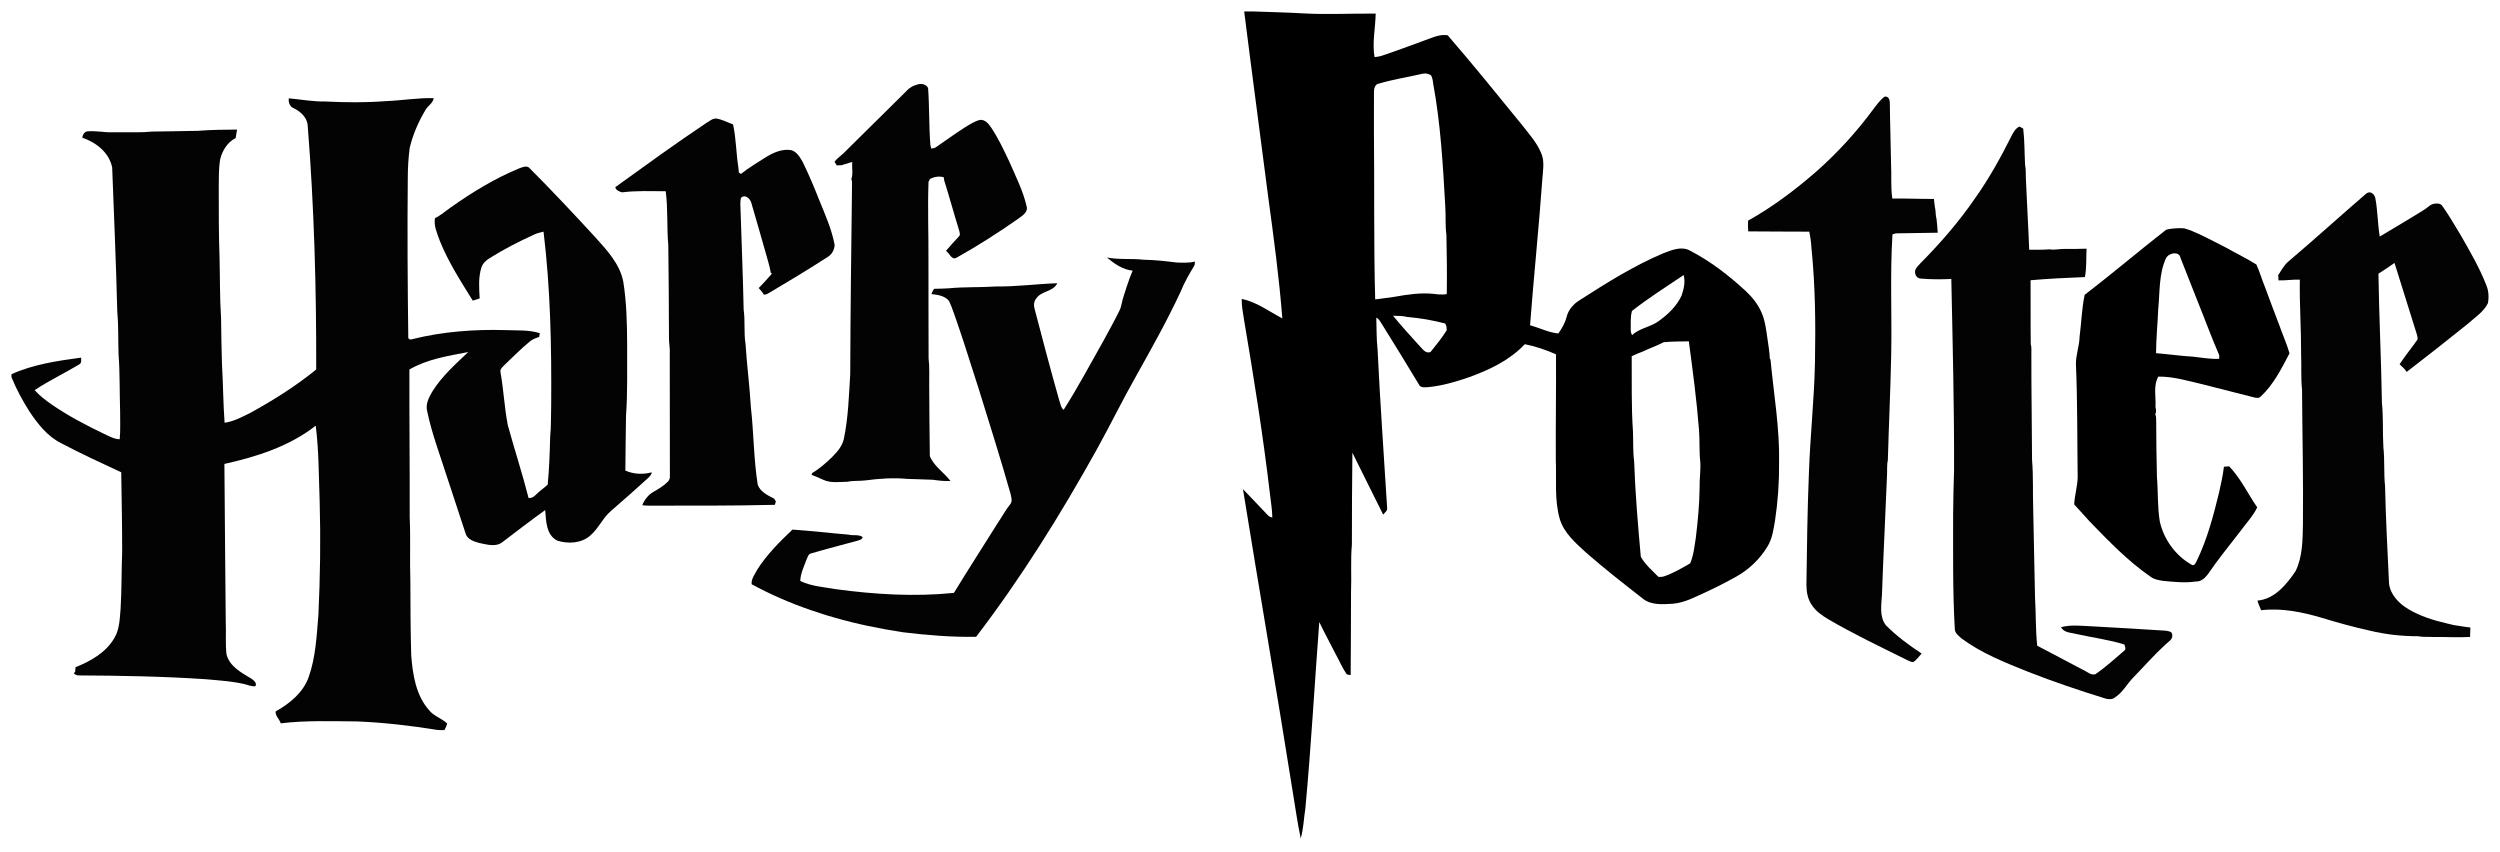
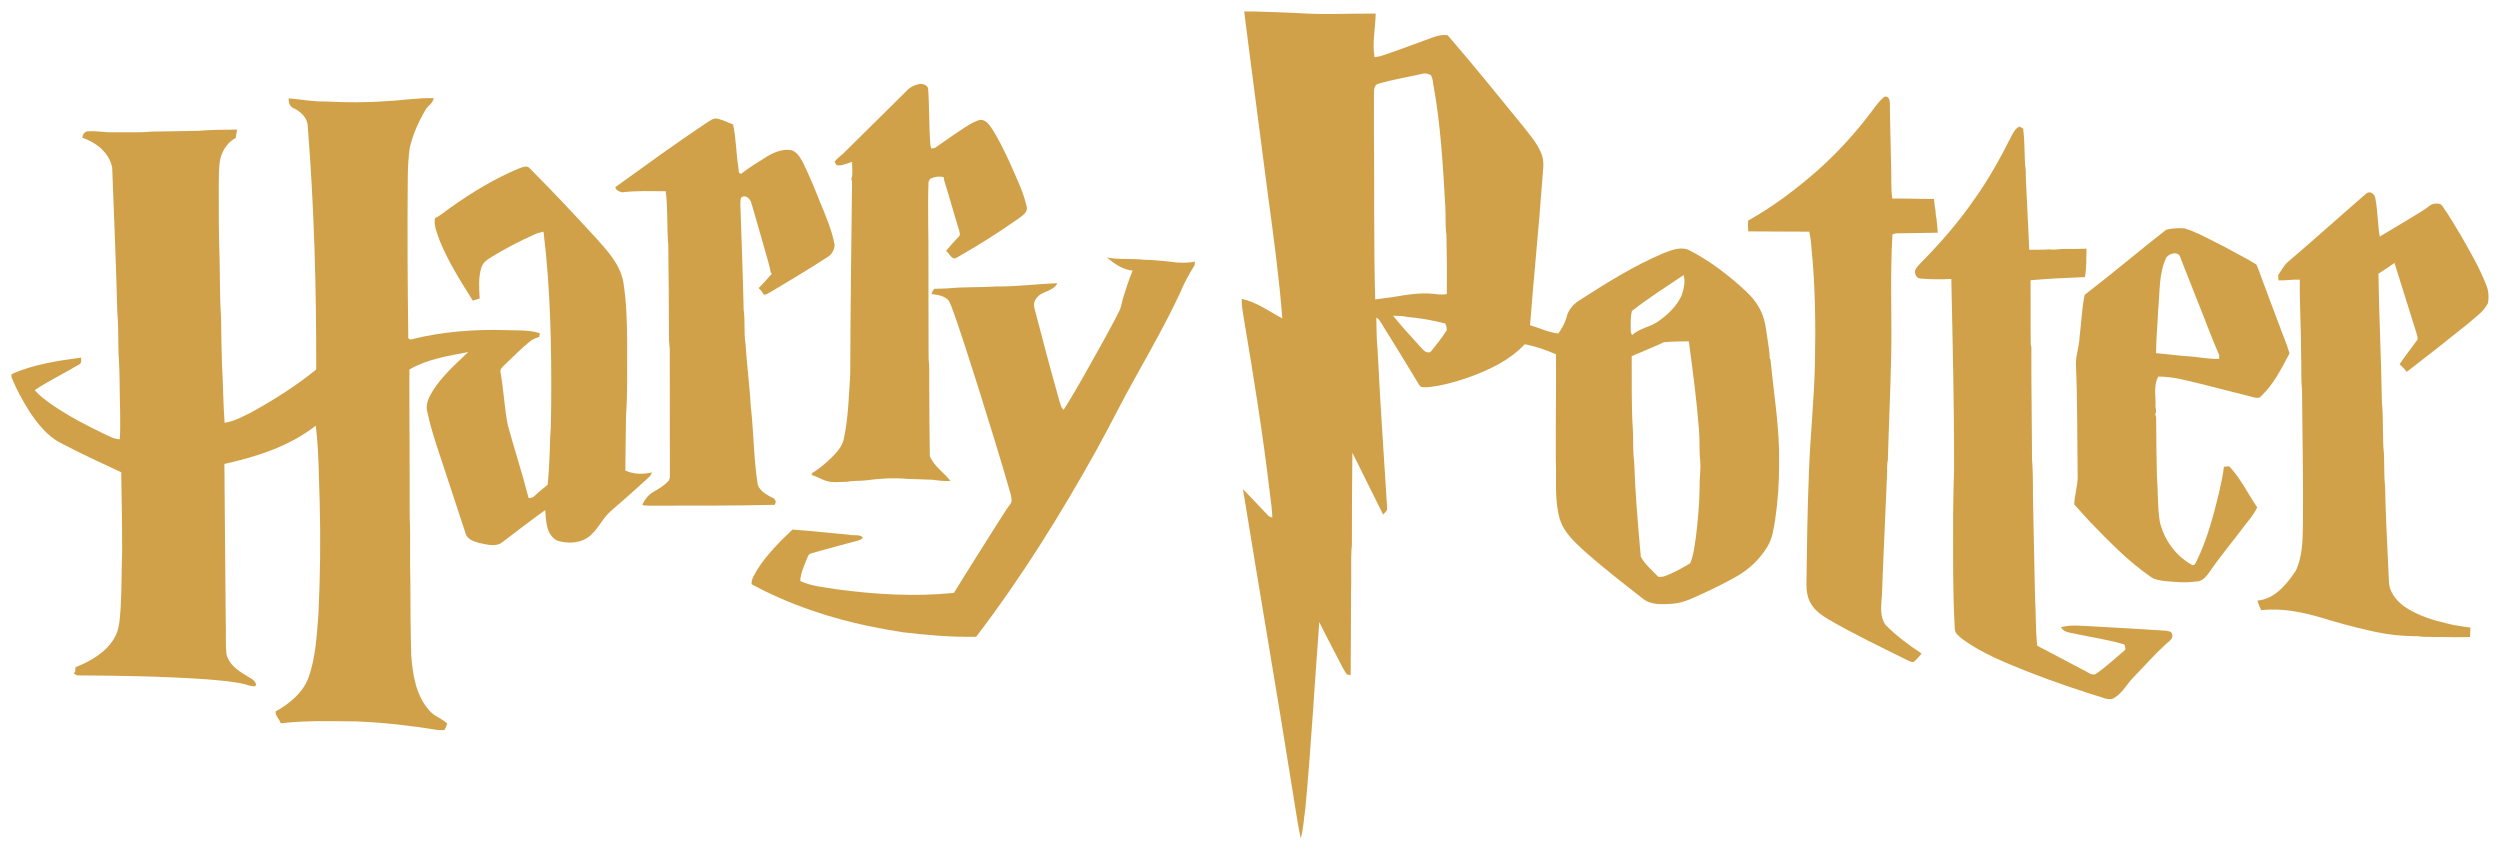
<svg xmlns="http://www.w3.org/2000/svg" width="2180.278" height="742.5" viewBox="0 0 1744.222 594" version="1.1" id="svg2">
  <defs id="defs40" />
-   <path d="m 868.05,8 c 5.4,43.06 11.205,86.06 16.725,129.1 3.85,28.28 7.67,56.6 9.9,85.05 -9.25,-4.87 -17.94,-11.465 -28.35,-13.625 -0.1,4.91 0.855,9.745 1.625,14.575 6.8,40.15 13.24,80.39 18,120.85 0.63,5.72 1.64,11.42 1.75,17.2 -1.12,-0.42 -2.32,-0.7 -3.1,-1.65 -5.86,-6.03 -11.51,-12.26 -17.4,-18.25 11.37,70.47 23.59,140.84 34.75,211.35 1.904,11.221 3.25,21.64 5.55,32.35 1.97,-6.84 2.14,-14.04 3.25,-21.05 4.03,-43.24 6.4,-86.625 9.7,-129.925 3.69,7.7 7.76,15.2 11.65,22.8 2.52,4.58 4.55,9.44 7.55,13.75 0.89,0.16 1.79,0.32 2.7,0.5 0.07,-19.34 0.26,-38.67 0.25,-58 0.46,-11.02 -0.41,-22.06 0.6,-33.05 0.04,-21.38 0.06,-42.745 0.35,-64.125 7.19,14.39 14.235,28.83 21.475,43.2 1.1,-1.46 3.2,-2.69 2.75,-4.8 -2.24,-36.76 -4.91,-73.51 -6.65,-110.3 -0.82,-7.39 -0.65,-14.855 -0.9,-22.275 1.72,0.63 2.55,2.335 3.5,3.775 8.91,14.42 17.885,28.8 26.575,43.35 1.24,1.89 3.87,1.34 5.8,1.35 9.98,-0.95 19.685,-3.785 29.125,-7.075 14.13,-5.12 28.175,-11.835 38.625,-22.925 7.46,1.45 14.78,3.97 21.75,7.05 0.16,24.58 -0.275,49.17 -0.125,73.75 0.57,13.82 -1.11,27.99 2.85,41.45 3.03,9.64 10.985,16.455 18.175,23.075 12.81,11.22 26.245,21.705 39.675,32.175 5.82,4.71 13.81,3.975 20.8,3.575 8.37,-0.63 15.79,-4.805 23.3,-8.175 7.07,-3.26 14.015,-6.82 20.825,-10.6 9.05,-5 16.8,-12.38 22.1,-21.25 3.36,-5.44 4.155,-11.905 5.225,-18.075 2,-13.26 2.915,-26.665 2.825,-40.075 0.47,-24.2 -3.7,-48.155 -6,-72.175 l -0.475,-0.75 c -0.16,-4.74 -1.045,-9.41 -1.675,-14.1 -0.95,-6.28 -1.62,-12.74 -4.35,-18.55 -2.48,-5.54 -6.39,-10.33 -10.8,-14.45 -11.73,-10.84 -24.515,-20.72 -38.725,-28.1 -6.01,-3.44 -12.965,-0.41 -18.825,1.8 -20.46,8.67 -39.365,20.555 -58.025,32.525 -4.39,2.64 -8.08,6.725 -9.35,11.775 -1.08,4.26 -3.26,8.11 -5.8,11.65 -6.89,-0.69 -13.125,-3.915 -19.725,-5.775 2.56,-33.68 6.09,-67.275 8.5,-100.975 0.35,-6.4 1.965,-13.235 -0.825,-19.325 -2.97,-7.12 -8.215,-12.895 -12.875,-18.925 -17.25,-21.17 -34.395,-42.435 -52.275,-63.075 -3.81,-0.56 -7.555,0.38 -11.075,1.75 -11.6,4.2 -23.14,8.635 -34.85,12.525 -1.65,0.57 -3.4,0.76 -5.1,1 -1.73,-10.09 0.62,-20.255 0.8,-30.375 -16.59,-0.2 -33.225,0.765 -49.825,-0.125 -11.74,-0.73 -23.5,-0.895 -35.25,-1.375 z m 125.9,43.25 c 1.562,-0.039 3.085,0.468 4.45,1.3 0.95,1.7 1.295,3.62 1.475,5.55 5.24,28.35 6.875,57.16 8.475,85.9 0.47,6.61 -0.12,13.325 0.8,19.875 0.32,13.78 0.44,27.555 0.25,41.325 -3.11,0.56 -6.26,0.22 -9.35,-0.2 -9.04,-0.9 -18.105,0.47 -26.975,2.05 -4.56,0.51 -9.065,1.385 -13.625,1.825 -1.07,-39.3 -0.465,-78.625 -0.875,-117.925 0.02,-8.98 -0.035,-17.945 0.025,-26.925 -0.02,-2.25 0.7,-5.26 3.35,-5.65 9.96,-3.01 20.305,-4.53 30.425,-6.9 0.52,-0.142 1.054,-0.212 1.575,-0.225 z m 180.7,140.65 c 1.33,4.75 0.12,9.71 -1.4,14.25 -3.34,7.31 -9.28,13.01 -15.7,17.65 -5.73,4.41 -13.485,4.96 -18.825,10 -0.73,-1.15 -1.045,-2.385 -0.975,-3.725 0.02,-4.39 -0.31,-8.845 0.85,-13.125 11.52,-9.03 23.91,-16.89 36.05,-25.05 z m -202.75,28.4 c 3.33,0.16 6.74,-0.04 10,0.85 8.92,0.72 17.755,2.32 26.425,4.55 l 0.875,2.175 c 0.04,0.83 0.095,1.66 0.175,2.5 -3.33,5.4 -7.365,10.295 -11.325,15.225 -3.78,1.38 -5.715,-2.56 -8.025,-4.65 -6.17,-6.77 -12.305,-13.59 -18.125,-20.65 z m 206.375,17.85 c 2.76,20.56 5.51,41.135 7.1,61.825 0.6,7.33 0.045,14.715 0.875,22.025 0.46,6.03 -0.63,12.02 -0.45,18.05 -0.12,11.71 -1.235,23.38 -2.625,35 -0.97,6.05 -1.515,12.31 -3.975,18 -5.64,3.24 -11.25,6.595 -17.4,8.775 -1.51,0.68 -3.175,0.755 -4.775,0.625 -4.31,-4.43 -9.22,-8.565 -12.25,-14.025 -2.02,-22.11 -3.88,-44.305 -4.65,-66.525 -0.92,-6.92 -0.555,-13.94 -0.825,-20.9 -1.21,-17.46 -0.725,-35 -0.875,-52.5 2.57,-1.15 5.14,-2.305 7.8,-3.275 4.81,-2.26 9.825,-4.045 14.575,-6.475 5.8,-0.52 11.645,-0.53 17.475,-0.6 z" id="path6" />
-   <path d="m 640.57,58.81 c 2.51,-0.65 5.81,0.07 6.95,2.64 0.95,13.1 0.56,26.33 1.57,39.42 0.14,0.68 0.43,2.05 0.57,2.74 1.13,-0.11 2.35,-0.1 3.29,-0.88 6.75,-4.63 13.37,-9.45 20.26,-13.87 3.28,-2 6.58,-4.17 10.33,-5.18 3.5,-0.51 6.08,2.48 7.84,5.1 5.1,7.56 8.97,15.87 12.86,24.11 4.38,10.15 9.52,20.14 12,30.98 1.28,4.19 -3.03,6.6 -5.79,8.71 -13.88,9.72 -28.18,18.88 -42.98,27.16 -3.41,2.17 -5.11,-3.11 -7.43,-4.75 2.87,-3.43 5.88,-6.76 8.97,-10.01 1.22,-1.1 0.43,-2.87 0.17,-4.23 -3.63,-11.52 -6.71,-23.21 -10.38,-34.71 -0.1,-0.61 -0.3,-1.82 -0.4,-2.43 -3.23,-0.82 -6.56,-0.3 -9.5,1.2 -0.27,0.51 -0.81,1.53 -1.08,2.04 -0.69,18.37 0.08,36.75 -0.05,55.13 -0.08,22.68 0.13,45.36 0.1,68.04 0.77,6.3 0.32,12.65 0.43,18.98 0.08,16.4 0.19,32.8 0.43,49.2 2.89,7.22 9.93,11.4 14.39,17.37 -4.09,0.21 -8.15,-0.22 -12.17,-0.84 -5.98,-0.1 -12.02,-0.55 -17.94,-0.6 -9.62,-0.92 -19.37,-0.27 -28.91,1.02 -4.3,0.54 -8.7,0.08 -12.95,0.99 -5.56,0.01 -11.48,1.06 -16.7,-1.37 -2.72,-1.24 -5.46,-2.47 -8.27,-3.5 0.14,-0.33 0.41,-0.98 0.55,-1.31 5.03,-2.92 9.39,-6.84 13.58,-10.83 3.69,-3.74 7.46,-7.9 8.49,-13.23 3.08,-14.75 3.44,-29.86 4.4,-44.84 0.13,-43.7 0.72,-87.39 1.23,-131.07 -0.14,-1.65 0.36,-3.5 -0.49,-5 1.42,-3.72 0.3,-8.07 0.65,-12.04 -2.49,0.73 -4.96,1.5 -7.41,2.32 -1.13,0.04 -2.26,0.08 -3.37,0.12 -0.52,-0.85 -1.08,-1.69 -1.58,-2.53 1.69,-2.2 3.94,-3.83 6,-5.66 14.77,-14.53 29.5,-29.11 44.21,-43.7 2.09,-2.46 5.04,-3.94 8.13,-4.69 z" id="path12" style="fill:#030303" />
-   <path d="m 201.49,68.59 c 8.51,0.8 16.99,2.39 25.59,2.22 14,0.71 28.06,0.83 42.05,-0.25 11.17,-0.43 22.28,-2.37 33.46,-2.09 -0.53,3.58 -4.04,5.26 -5.71,8.19 -4.91,8.26 -8.86,17.19 -11.04,26.56 -0.92,6.88 -1.31,13.83 -1.33,20.77 -0.37,36.95 -0.13,73.91 0.34,110.86 -0.39,1.72 1.47,2.41 2.82,1.77 21.31,-5.31 43.37,-6.95 65.28,-6.3 7.88,0.34 16.08,-0.31 23.67,2.14 -0.15,0.86 -0.29,1.72 -0.43,2.58 -2.38,0.87 -4.86,1.68 -6.78,3.4 -6.01,4.97 -11.49,10.55 -17.14,15.92 -1.42,1.55 -3.77,3.09 -3.05,5.54 2.18,12.21 2.7,24.66 5.09,36.83 4.66,16.97 10.16,33.71 14.49,50.79 1.81,0 3.49,-0.66 4.72,-2.02 2.64,-2.71 5.81,-4.83 8.61,-7.36 1.04,-11.01 1.43,-22.1 1.71,-33.16 0.75,-7.63 0.48,-15.29 0.72,-22.94 0.29,-40.19 -0.49,-80.48 -5.34,-120.42 -2.23,0.53 -4.49,1.03 -6.55,2.05 -10.55,4.77 -20.87,10.08 -30.69,16.21 -2.65,1.55 -5.13,3.72 -6.1,6.73 -2.23,6.96 -1.6,14.41 -1.22,21.6 -1.61,0.51 -3.21,1.03 -4.81,1.55 -8.39,-13.51 -17.09,-26.98 -23.03,-41.8 -1.7,-5.08 -4.35,-10.24 -3.34,-15.75 4.09,-1.95 7.42,-5.08 11.15,-7.59 14.91,-10.55 30.63,-20.16 47.55,-27.13 2.3,-0.78 5.53,-2.39 7.43,-0.03 15.67,15.7 30.84,31.9 45.86,48.22 8.09,9.04 16.95,18.46 19.38,30.79 2.3,14.4 2.64,29 2.7,43.55 -0.13,16.65 0.42,33.33 -0.78,49.95 -0.09,12.78 -0.46,25.55 -0.47,38.33 5.74,2.61 12.39,2.85 18.44,1.25 -0.26,1.84 -1.68,3.1 -2.96,4.3 -8.37,7.63 -16.86,15.14 -25.42,22.55 -5.84,4.9 -8.75,12.34 -14.56,17.27 -6.2,5.46 -15.5,5.93 -23.07,3.5 -7.75,-4.02 -7.73,-13.74 -8.36,-21.29 -10.11,7.27 -20.02,14.83 -29.9,22.41 -4.66,3.6 -10.83,1.56 -16.02,0.56 -3.79,-1.05 -8.64,-2.54 -9.68,-6.88 -4.39,-13.28 -8.7,-26.59 -13.11,-39.86 -4.77,-14.92 -10.37,-29.64 -13.58,-45.01 -1.37,-4.93 1.07,-9.76 3.52,-13.89 6.61,-10.65 16.09,-19.03 25.08,-27.59 -13.99,2.67 -28.55,4.9 -41.04,12.17 -0.11,34.4 0.31,68.79 0.2,103.19 0.67,14.68 -0.03,29.38 0.46,44.06 0.03,17.3 0.13,34.6 0.58,51.89 1.03,13.49 3.2,28.18 12.56,38.64 3.37,4.18 8.84,5.58 12.59,9.28 -0.49,1.57 -1.15,3.07 -1.93,4.52 -1.69,0.01 -3.37,0.11 -5.04,-0.11 -18.57,-3.01 -37.3,-5.18 -56.1,-5.93 -17.7,-0.13 -35.48,-0.8 -53.09,1.33 -0.88,-2.89 -3.81,-5.16 -3.6,-8.28 9.81,-5.49 19.26,-13.12 23.12,-24.07 4.9,-13.89 5.54,-28.78 6.75,-43.32 1.25,-26.33 1.64,-52.71 0.89,-79.06 -0.67,-17.65 -0.52,-35.38 -2.74,-52.93 -18.41,14.41 -41.2,21.68 -63.73,26.68 0.19,36.63 0.69,73.26 0.94,109.89 0.37,7.69 -0.36,15.44 0.55,23.1 2.24,8.4 10.5,12.71 17.39,16.85 1.58,1.05 4.13,3.31 2.71,5.23 -2.87,0.36 -5.51,-1.03 -8.24,-1.62 -8.77,-1.89 -17.74,-2.47 -26.65,-3.26 -29.64,-1.99 -59.37,-2.49 -89.07,-2.65 -1.06,-0.32 -3.99,-1.34 -1.8,-2.32 0.08,-0.86 0.24,-2.56 0.32,-3.42 10.59,-4.18 21.24,-10.26 27.12,-20.39 3.59,-6.05 3.68,-13.25 4.29,-20.04 0.83,-13.34 0.59,-26.72 1.11,-40.08 0.02,-18.49 -0.38,-36.98 -0.65,-55.47 -14.05,-6.51 -28.12,-13.01 -41.82,-20.24 -9.55,-4.71 -16.32,-13.37 -22.12,-22.03 -4.87,-7.65 -9.23,-15.67 -12.64,-24.09 l 0,-2.05 C 23.28,254.16 40.11,251.76 56.59,249.5 c 0.01,1.63 0.48,3.78 -1.26,4.72 -10.27,6.15 -21.12,11.34 -31.13,17.95 3.36,3.93 7.55,6.99 11.74,9.96 11.58,8.02 24.12,14.55 36.8,20.64 3.46,1.55 6.87,3.65 10.78,3.69 0.62,-6.47 0.22,-12.99 0.29,-19.48 -0.45,-13.3 -0.1,-26.64 -1.1,-39.92 -0.33,-10.02 0.01,-20.07 -0.9,-30.05 -0.81,-33.38 -2.3,-66.74 -3.54,-100.09 -2.04,-10.46 -11.21,-17.59 -20.85,-20.84 0.17,-1.99 1.36,-3.99 3.42,-4.44 3.38,-0.31 6.79,0.05 10.17,0.27 4.64,0.68 9.33,0.25 14,0.35 6.98,-0.09 13.99,0.32 20.95,-0.46 10.66,-0.21 21.33,-0.26 32,-0.52 9.12,-0.71 18.28,-0.84 27.43,-0.88 -0.32,1.97 -0.65,3.93 -0.97,5.89 -5.67,2.9 -9.26,8.65 -10.77,14.69 -1.1,6.27 -0.95,12.67 -1.03,19.02 0,16.67 -0.04,33.34 0.56,49.99 0.35,14 0.12,28.03 1.06,42.01 0.18,10.68 0.23,21.37 0.63,32.05 0.81,13.61 0.82,27.28 1.83,40.9 6.58,-0.91 12.5,-4.22 18.37,-7.12 15.92,-8.78 31.43,-18.53 45.54,-30.03 0.15,-56.66 -1.42,-113.36 -5.91,-169.83 -0.21,-5.91 -4.93,-10.15 -9.91,-12.53 -2.78,-1.12 -3.63,-4.1 -3.3,-6.85 z" id="path14" style="fill:#030303" />
-   <path d="m 1314.84,67.43 c 3.04,-0.58 3.78,2.7 3.68,5.03 0.11,13.86 0.68,27.71 0.84,41.57 0.46,8.15 -0.31,16.41 0.87,24.48 9.68,-0.11 19.36,0.33 29.05,0.29 0.2,1.76 0.37,3.53 0.6,5.29 0.83,2.89 0.37,5.96 1.24,8.84 0.33,3.13 0.63,6.28 0.81,9.43 -9.31,0.2 -18.62,0.36 -27.93,0.44 -1.29,-0.09 -2.5,0.28 -3.65,0.73 -1.75,28.13 -0.31,56.32 -0.89,84.48 -0.5,24.37 -1.66,48.72 -2.33,73.09 -0.82,3.58 -0.34,7.3 -0.6,10.94 -1.06,27.64 -2.56,55.3 -3.51,82.95 -0.41,7.04 -1.91,15.16 2.7,21.21 7.47,7.56 16.11,13.93 24.98,19.76 -1.84,2.08 -3.51,4.43 -5.81,6 -1.8,0.01 -3.34,-1.13 -4.92,-1.75 -18.27,-9.07 -36.73,-17.81 -54.34,-28.14 -4.48,-2.63 -8.87,-5.73 -11.7,-10.17 -2.78,-4.08 -3.57,-9.11 -3.61,-13.94 0.34,-26 0.68,-52 1.74,-77.98 0.86,-25.71 3.71,-51.28 4.22,-77 0.51,-26.63 0.26,-53.39 -2.44,-79.87 -0.21,-3.87 -0.73,-7.7 -1.54,-11.48 -14.2,0.06 -28.39,-0.2 -42.58,-0.2 -0.18,-2.5 -0.28,-5 -0.09,-7.5 17.21,-9.59 33.04,-21.58 47.89,-34.51 14.52,-12.86 27.66,-27.27 39.2,-42.86 2.47,-3.24 4.84,-6.63 8.12,-9.13 z" id="path16" style="fill:#030303" />
-   <path d="m 492.65,85.89 c 2.27,-1.25 4.43,-3.43 7.21,-3.18 4.08,0.67 7.74,2.7 11.59,4.08 2.15,9.82 2.13,20.09 3.69,30.02 0.12,1.16 0.24,2.33 0.36,3.5 0.36,0.27 1.06,0.8 1.42,1.07 5.32,-4.28 11.23,-7.76 16.98,-11.43 5.31,-3.32 11.52,-6.23 17.94,-5.24 4.06,0.98 6.23,4.96 8.18,8.29 4.38,8.87 8.17,18.03 11.8,27.23 4.11,9.99 8.52,20.02 10.51,30.68 -0.24,3.39 -1.84,6.53 -4.8,8.32 -13.08,8.5 -26.48,16.51 -39.88,24.49 -1.5,0.83 -2.95,1.99 -4.75,1.85 -0.97,-1.71 -2.2,-3.24 -3.58,-4.61 3.25,-3.21 6.25,-6.66 9.27,-10.07 -0.2,-0.14 -0.62,-0.43 -0.82,-0.57 -0.86,-5.16 -2.56,-10.13 -3.91,-15.18 -3.07,-11.13 -6.43,-22.18 -9.58,-33.28 -0.66,-3.08 -4.34,-6.67 -7.28,-3.86 -0.83,3.23 -0.3,6.61 -0.28,9.9 0.72,22.73 1.66,45.44 2.12,68.17 1.15,7.87 0.03,15.96 1.31,23.84 0.91,14.75 2.89,29.42 3.73,44.18 2.03,17.98 1.93,36.23 4.79,54.14 1.83,4.99 7.09,7.42 11.5,9.7 0.29,0.48 0.86,1.45 1.14,1.94 -0.17,0.58 -0.53,1.76 -0.71,2.34 -27.86,0.68 -55.74,0.55 -83.62,0.58 -2.96,0 -5.94,0.15 -8.88,-0.34 1.54,-3.82 4.21,-7.22 7.79,-9.3 3.61,-2.03 7.25,-4.18 10.13,-7.19 1.05,-1.04 1.47,-2.47 1.35,-3.91 0.02,-28.35 -0.03,-56.69 -0.09,-85.03 0.31,-4.02 -0.71,-7.97 -0.54,-11.99 0.02,-21.36 -0.29,-42.73 -0.48,-64.09 -1.15,-12.47 -0.12,-25.09 -1.81,-37.53 -10.15,-0.01 -20.38,-0.49 -30.47,0.79 -1.78,-0.48 -4.49,-1.54 -4.67,-3.64 20.95,-15.1 41.86,-30.31 63.34,-44.67 z" id="path18" style="fill:#030303" />
-   <path d="m 1403.23,95.2 c 1.36,-2.69 2.83,-5.58 5.73,-6.92 0.65,0.36 1.96,1.08 2.61,1.44 1.03,8.43 0.84,16.93 1.31,25.39 0.75,3.25 0.34,6.61 0.57,9.92 0.67,16.41 1.7,32.8 2.3,49.22 4.74,-0.11 9.51,0.12 14.25,-0.3 3.34,0.64 6.67,-0.33 10.03,-0.27 5.24,0.06 10.49,0.01 15.73,-0.18 -0.32,6.59 0.14,13.31 -1.15,19.81 -12.64,0.51 -25.3,1.09 -37.9,2.21 0.14,14.86 -0.09,29.72 0.13,44.57 0.66,2.23 0.37,4.57 0.42,6.86 -0.06,24.67 0.4,49.35 0.48,74.02 0.96,11.3 0.42,22.67 0.8,34.01 0.35,20.64 0.92,41.25 1.28,61.91 0.7,11.19 0.32,22.45 1.52,33.61 10.62,5.44 21.06,11.22 31.66,16.69 2.87,1.13 5.66,4.17 8.89,3.22 7.14,-4.85 13.5,-10.77 20.07,-16.34 1.65,-1.03 0.59,-3 0.21,-4.42 -10.84,-3.34 -22.13,-4.78 -33.17,-7.25 -3.83,-1.05 -8.96,-0.75 -11.02,-4.83 7.16,-1.93 14.67,-0.83 21.99,-0.57 16.98,0.88 33.96,1.96 50.93,3.02 1.79,0.34 4.6,0.37 4.68,2.92 0.4,3.32 -2.84,4.82 -4.81,6.78 -7.87,7.19 -14.87,15.25 -22.31,22.87 -4.47,4.52 -7.4,10.52 -12.89,13.99 -1.9,1.62 -4.61,1.39 -6.82,0.73 -18.04,-5.58 -35.95,-11.62 -53.52,-18.52 -16.16,-6.46 -32.66,-12.95 -46.74,-23.39 -1.89,-1.78 -4.49,-3.5 -4.63,-6.34 -1.55,-26.68 -1.15,-53.4 -1.19,-80.12 0.08,-10.34 0.33,-20.67 0.66,-31 0.13,-44.45 -1,-88.88 -1.92,-133.32 -7.16,0.36 -14.35,0.35 -21.48,-0.27 -3.12,-0.12 -4.64,-3.96 -3.44,-6.52 0.9,-1.53 2.1,-2.85 3.35,-4.12 13.95,-14.1 27.04,-29.13 38.25,-45.54 9.62,-13.55 17.69,-28.13 25.14,-42.97 z" id="path20" style="fill:#030303" />
-   <path d="m 1651.03,134.94 c 2.8,-2.1 5.8,0.6 6.24,3.5 1.66,8.78 1.57,17.79 3.05,26.6 10.41,-6.25 20.9,-12.37 31.19,-18.83 2.28,-1.39 4.1,-3.74 6.92,-4.08 1.88,-0.35 4.5,-0.25 5.6,1.63 4.66,6.51 8.61,13.51 12.79,20.34 6.46,11.31 13.07,22.61 17.82,34.77 1.68,3.97 1.95,8.47 1.15,12.68 -3.02,6.13 -9.04,9.84 -13.95,14.31 -14.09,11.39 -28.37,22.55 -42.72,33.61 -1.34,-2.06 -3.2,-3.68 -4.96,-5.33 3.86,-5.93 8.42,-11.39 12.47,-17.19 0.3,-1.35 -0.16,-2.69 -0.51,-3.97 -3.51,-10.92 -6.78,-21.92 -10.28,-32.85 -1.74,-5.57 -3.43,-11.14 -5.22,-16.68 -3.69,2.56 -7.39,5.13 -11.21,7.5 0.44,30.05 1.96,60.07 2.43,90.13 1.05,10.28 0.43,20.72 1.02,31.06 1.02,8.89 0.19,17.95 1.16,26.86 0.51,22.75 1.71,45.47 2.79,68.19 0.98,7.86 6.94,13.88 13.45,17.77 8.22,4.92 17.49,7.83 26.78,9.97 1.6,0.43 3.23,0.71 4.88,1.17 3.87,0.51 7.72,1.31 11.64,1.7 -0.05,2.2 -0.15,4.4 -0.23,6.6 -8.45,0.48 -16.91,-0.1 -25.35,0.04 -3.64,-0.23 -7.32,0.18 -10.88,-0.55 -11.46,0.03 -22.89,-1.27 -34.02,-3.97 -11.14,-2.46 -22.14,-5.5 -33.04,-8.84 -13.74,-4.04 -28.11,-7.05 -42.48,-5.33 -0.95,-2.21 -1.94,-4.41 -2.56,-6.72 12.01,-1.06 20.33,-11.28 26.62,-20.61 4.89,-10.04 4.88,-21.54 5.11,-32.46 0.33,-31.36 -0.42,-62.71 -0.62,-94.07 -0.88,-8.23 -0.3,-16.62 -0.65,-24.91 0.08,-17.3 -1.19,-34.54 -0.89,-51.84 -4.97,-0.28 -9.91,0.68 -14.87,0.48 -0.1,-1.21 -0.18,-2.43 -0.24,-3.64 2.16,-3.27 4.01,-6.83 7.01,-9.44 18.39,-15.62 36.28,-31.84 54.56,-47.6 z" id="path22" style="fill:#030303" />
-   <path d="m 1519.175,159.225 c -2.679,0.076 -5.356,0.394 -7.9,1.075 -19.11,14.91 -37.605,30.66 -56.825,45.4 -2.05,9.59 -2.25,19.525 -3.55,29.225 -0.11,6.44 -2.61,12.585 -2.55,19.025 1.13,26.31 0.865,52.63 1.225,78.95 -0.1,6.44 -2.175,12.63 -2.425,19.05 3.74,3.89 7.19,8.06 10.9,12 13.32,13.7 26.675,27.62 42.475,38.5 2.46,1.91 5.645,2.275 8.625,2.825 7.6,0.7 15.27,1.585 22.9,0.425 3.7,0.23 6.49,-2.585 8.55,-5.325 6.94,-10.2 14.8,-19.735 22.3,-29.525 4,-5.61 8.95,-10.625 11.95,-16.875 -6.58,-9.49 -11.56,-20.29 -19.6,-28.65 -0.91,0.08 -2.74,0.255 -3.65,0.325 -0.68,6.25 -2.15,12.345 -3.5,18.475 -3.89,15.94 -8.125,31.95 -15.275,46.8 -0.81,1.49 -1.675,4.49 -3.875,3 -11.06,-6.22 -19.21,-17.535 -22.05,-29.875 -1.72,-10.27 -1.155,-20.75 -2.025,-31.1 -0.28,-12.98 -0.515,-25.96 -0.525,-38.95 -0.09,-1.68 0.15,-3.48 -0.7,-5 0.98,-1.54 0.58,-3.335 0.2,-4.975 0.46,-7.04 -1.705,-14.705 1.975,-21.275 10.59,-0.12 20.795,3.04 31.025,5.4 6.13,1.49 12.23,3.095 18.35,4.675 1.29,0.39 2.575,0.68 3.925,1 4.44,1.18 8.915,2.24 13.375,3.4 1.61,0.36 3.745,0.845 4.925,-0.725 8.89,-8.28 14.37,-19.42 19.95,-30 -1.92,-6.64 -4.855,-13.04 -7.125,-19.6 -3.39,-8.95 -6.82,-17.885 -10.1,-26.875 -2.11,-5.1 -3.6,-10.465 -5.9,-15.475 -6.79,-4.28 -14.09,-7.79 -21.1,-11.75 -2.63,-1.37 -5.27,-2.72 -7.9,-4.05 -6.95,-3.43 -13.795,-7.285 -21.275,-9.425 -1.586,-0.094 -3.192,-0.145 -4.8,-0.1 z m -1.75,17.525 c 1.88,0.045 3.519,0.994 3.9,3.225 3.89,10 7.84,19.955 11.8,29.925 5.12,12.61 9.77,25.43 15.2,37.9 -0.03,0.85 -0.035,1.7 -0.025,2.55 -6.1,0.31 -12.18,-0.84 -18.2,-1.5 -8.64,-0.5 -17.23,-1.73 -25.85,-2.45 0.03,-10.2 1.12,-20.345 1.5,-30.525 1.24,-11.95 0.32,-24.565 5.45,-35.725 1.001,-2.042 3.808,-3.457 6.225,-3.4 z" id="path24" />
-   <path d="m 772.27,179.65 c 8.47,1.67 17.2,0.56 25.76,1.56 7.67,0.15 15.28,0.98 22.87,1.94 4.27,0.15 8.61,0.36 12.82,-0.64 -0.1,0.84 -0.19,1.69 -0.28,2.53 -3.63,5.92 -7.11,12 -9.73,18.45 -9.28,20.04 -20.13,39.28 -30.89,58.56 -9.68,17.08 -18.29,34.75 -27.82,51.92 -25.14,45.17 -52.55,89.21 -83.96,130.31 -17.09,0.33 -34.16,-1.14 -51.12,-3.16 -16.1,-2.51 -32.14,-5.68 -47.79,-10.27 -5.4,-1.45 -10.71,-3.24 -16,-5.03 -3.69,-1.33 -7.42,-2.54 -11.05,-4.02 -3.79,-1.44 -7.5,-3.05 -11.21,-4.64 -6.63,-2.89 -13.1,-6.11 -19.45,-9.54 -0.45,-3.72 2.3,-6.99 3.89,-10.18 6.7,-10.54 15.58,-19.43 24.6,-27.96 13.04,0.88 26.04,2.44 39.06,3.52 3.23,0.94 7.04,-0.41 9.89,1.71 -0.31,1.85 -2.25,2.02 -3.63,2.54 -10.74,2.96 -21.54,5.68 -32.23,8.82 -2.26,0.42 -2.56,3.03 -3.46,4.75 -1.73,4.72 -4.07,9.42 -4.2,14.55 7.7,3.68 16.41,4.21 24.71,5.68 27.3,3.7 55.03,5.39 82.49,2.6 9.96,-16.33 20.36,-32.4 30.5,-48.63 3.02,-4.42 5.52,-9.19 8.88,-13.37 1.54,-1.92 0.63,-4.61 0.23,-6.79 -7.01,-24.7 -14.75,-49.19 -22.36,-73.71 -3.3,-10.35 -6.58,-20.71 -9.95,-31.03 -1.73,-4.98 -3.26,-10.04 -5.02,-15.01 -1.87,-5.07 -3.36,-10.3 -5.73,-15.17 -2.89,-3.58 -7.92,-4.32 -12.23,-4.76 0.39,-1.34 1.04,-2.58 1.89,-3.69 3.45,-0.04 6.89,-0.15 10.34,-0.35 10.92,-1.08 21.99,-0.52 32.95,-1.28 14.24,0.2 28.42,-1.8 42.61,-2.26 -2.76,5.98 -10.96,5.26 -14.53,10.46 -1.8,2.01 -2.03,4.87 -1.31,7.38 5.55,21.22 11.12,42.45 17.12,63.55 0.87,2.38 1.08,5.21 3.15,6.94 10.07,-15.76 18.8,-32.33 28.03,-48.6 3.7,-6.81 7.46,-13.59 10.89,-20.54 1.66,-3.37 1.81,-7.2 3.13,-10.68 1.25,-4.05 2.59,-8.08 4.02,-12.07 0.68,-1.74 1.4,-3.48 2.09,-5.22 -6.92,-0.66 -12.81,-4.83 -17.97,-9.17 z" id="path28" style="fill:#030303" />
+   <path d="m 868.05,8 c 5.4,43.06 11.205,86.06 16.725,129.1 3.85,28.28 7.67,56.6 9.9,85.05 -9.25,-4.87 -17.94,-11.465 -28.35,-13.625 -0.1,4.91 0.855,9.745 1.625,14.575 6.8,40.15 13.24,80.39 18,120.85 0.63,5.72 1.64,11.42 1.75,17.2 -1.12,-0.42 -2.32,-0.7 -3.1,-1.65 -5.86,-6.03 -11.51,-12.26 -17.4,-18.25 11.37,70.47 23.59,140.84 34.75,211.35 1.904,11.221 3.25,21.64 5.55,32.35 1.97,-6.84 2.14,-14.04 3.25,-21.05 4.03,-43.24 6.4,-86.625 9.7,-129.925 3.69,7.7 7.76,15.2 11.65,22.8 2.52,4.58 4.55,9.44 7.55,13.75 0.89,0.16 1.79,0.32 2.7,0.5 0.07,-19.34 0.26,-38.67 0.25,-58 0.46,-11.02 -0.41,-22.06 0.6,-33.05 0.04,-21.38 0.06,-42.745 0.35,-64.125 7.19,14.39 14.235,28.83 21.475,43.2 1.1,-1.46 3.2,-2.69 2.75,-4.8 -2.24,-36.76 -4.91,-73.51 -6.65,-110.3 -0.82,-7.39 -0.65,-14.855 -0.9,-22.275 1.72,0.63 2.55,2.335 3.5,3.775 8.91,14.42 17.885,28.8 26.575,43.35 1.24,1.89 3.87,1.34 5.8,1.35 9.98,-0.95 19.685,-3.785 29.125,-7.075 14.13,-5.12 28.175,-11.835 38.625,-22.925 7.46,1.45 14.78,3.97 21.75,7.05 0.16,24.58 -0.275,49.17 -0.125,73.75 0.57,13.82 -1.11,27.99 2.85,41.45 3.03,9.64 10.985,16.455 18.175,23.075 12.81,11.22 26.245,21.705 39.675,32.175 5.82,4.71 13.81,3.975 20.8,3.575 8.37,-0.63 15.79,-4.805 23.3,-8.175 7.07,-3.26 14.015,-6.82 20.825,-10.6 9.05,-5 16.8,-12.38 22.1,-21.25 3.36,-5.44 4.155,-11.905 5.225,-18.075 2,-13.26 2.915,-26.665 2.825,-40.075 0.47,-24.2 -3.7,-48.155 -6,-72.175 l -0.475,-0.75 c -0.16,-4.74 -1.045,-9.41 -1.675,-14.1 -0.95,-6.28 -1.62,-12.74 -4.35,-18.55 -2.48,-5.54 -6.39,-10.33 -10.8,-14.45 -11.73,-10.84 -24.515,-20.72 -38.725,-28.1 -6.01,-3.44 -12.965,-0.41 -18.825,1.8 -20.46,8.67 -39.365,20.555 -58.025,32.525 -4.39,2.64 -8.08,6.725 -9.35,11.775 -1.08,4.26 -3.26,8.11 -5.8,11.65 -6.89,-0.69 -13.125,-3.915 -19.725,-5.775 2.56,-33.68 6.09,-67.275 8.5,-100.975 0.35,-6.4 1.965,-13.235 -0.825,-19.325 -2.97,-7.12 -8.215,-12.895 -12.875,-18.925 -17.25,-21.17 -34.395,-42.435 -52.275,-63.075 -3.81,-0.56 -7.555,0.38 -11.075,1.75 -11.6,4.2 -23.14,8.635 -34.85,12.525 -1.65,0.57 -3.4,0.76 -5.1,1 -1.73,-10.09 0.62,-20.255 0.8,-30.375 -16.59,-0.2 -33.225,0.765 -49.825,-0.125 -11.74,-0.73 -23.5,-0.895 -35.25,-1.375 z m 125.9,43.25 c 1.562,-0.039 3.085,0.468 4.45,1.3 0.95,1.7 1.295,3.62 1.475,5.55 5.24,28.35 6.875,57.16 8.475,85.9 0.47,6.61 -0.12,13.325 0.8,19.875 0.32,13.78 0.44,27.555 0.25,41.325 -3.11,0.56 -6.26,0.22 -9.35,-0.2 -9.04,-0.9 -18.105,0.47 -26.975,2.05 -4.56,0.51 -9.065,1.385 -13.625,1.825 -1.07,-39.3 -0.465,-78.625 -0.875,-117.925 0.02,-8.98 -0.035,-17.945 0.025,-26.925 -0.02,-2.25 0.7,-5.26 3.35,-5.65 9.96,-3.01 20.305,-4.53 30.425,-6.9 0.52,-0.142 1.054,-0.212 1.575,-0.225 z m 180.7,140.65 c 1.33,4.75 0.12,9.71 -1.4,14.25 -3.34,7.31 -9.28,13.01 -15.7,17.65 -5.73,4.41 -13.485,4.96 -18.825,10 -0.73,-1.15 -1.045,-2.385 -0.975,-3.725 0.02,-4.39 -0.31,-8.845 0.85,-13.125 11.52,-9.03 23.91,-16.89 36.05,-25.05 z m -202.75,28.4 c 3.33,0.16 6.74,-0.04 10,0.85 8.92,0.72 17.755,2.32 26.425,4.55 l 0.875,2.175 c 0.04,0.83 0.095,1.66 0.175,2.5 -3.33,5.4 -7.365,10.295 -11.325,15.225 -3.78,1.38 -5.715,-2.56 -8.025,-4.65 -6.17,-6.77 -12.305,-13.59 -18.125,-20.65 z m 206.375,17.85 c 2.76,20.56 5.51,41.135 7.1,61.825 0.6,7.33 0.045,14.715 0.875,22.025 0.46,6.03 -0.63,12.02 -0.45,18.05 -0.12,11.71 -1.235,23.38 -2.625,35 -0.97,6.05 -1.515,12.31 -3.975,18 -5.64,3.24 -11.25,6.595 -17.4,8.775 -1.51,0.68 -3.175,0.755 -4.775,0.625 -4.31,-4.43 -9.22,-8.565 -12.25,-14.025 -2.02,-22.11 -3.88,-44.305 -4.65,-66.525 -0.92,-6.92 -0.555,-13.94 -0.825,-20.9 -1.21,-17.46 -0.725,-35 -0.875,-52.5 2.57,-1.15 5.14,-2.305 7.8,-3.275 4.81,-2.26 9.825,-4.045 14.575,-6.475 5.8,-0.52 11.645,-0.53 17.475,-0.6 z" id="path6" style="fill:#d0a148" />
+   <path d="m 640.57,58.81 c 2.51,-0.65 5.81,0.07 6.95,2.64 0.95,13.1 0.56,26.33 1.57,39.42 0.14,0.68 0.43,2.05 0.57,2.74 1.13,-0.11 2.35,-0.1 3.29,-0.88 6.75,-4.63 13.37,-9.45 20.26,-13.87 3.28,-2 6.58,-4.17 10.33,-5.18 3.5,-0.51 6.08,2.48 7.84,5.1 5.1,7.56 8.97,15.87 12.86,24.11 4.38,10.15 9.52,20.14 12,30.98 1.28,4.19 -3.03,6.6 -5.79,8.71 -13.88,9.72 -28.18,18.88 -42.98,27.16 -3.41,2.17 -5.11,-3.11 -7.43,-4.75 2.87,-3.43 5.88,-6.76 8.97,-10.01 1.22,-1.1 0.43,-2.87 0.17,-4.23 -3.63,-11.52 -6.71,-23.21 -10.38,-34.71 -0.1,-0.61 -0.3,-1.82 -0.4,-2.43 -3.23,-0.82 -6.56,-0.3 -9.5,1.2 -0.27,0.51 -0.81,1.53 -1.08,2.04 -0.69,18.37 0.08,36.75 -0.05,55.13 -0.08,22.68 0.13,45.36 0.1,68.04 0.77,6.3 0.32,12.65 0.43,18.98 0.08,16.4 0.19,32.8 0.43,49.2 2.89,7.22 9.93,11.4 14.39,17.37 -4.09,0.21 -8.15,-0.22 -12.17,-0.84 -5.98,-0.1 -12.02,-0.55 -17.94,-0.6 -9.62,-0.92 -19.37,-0.27 -28.91,1.02 -4.3,0.54 -8.7,0.08 -12.95,0.99 -5.56,0.01 -11.48,1.06 -16.7,-1.37 -2.72,-1.24 -5.46,-2.47 -8.27,-3.5 0.14,-0.33 0.41,-0.98 0.55,-1.31 5.03,-2.92 9.39,-6.84 13.58,-10.83 3.69,-3.74 7.46,-7.9 8.49,-13.23 3.08,-14.75 3.44,-29.86 4.4,-44.84 0.13,-43.7 0.72,-87.39 1.23,-131.07 -0.14,-1.65 0.36,-3.5 -0.49,-5 1.42,-3.72 0.3,-8.07 0.65,-12.04 -2.49,0.73 -4.96,1.5 -7.41,2.32 -1.13,0.04 -2.26,0.08 -3.37,0.12 -0.52,-0.85 -1.08,-1.69 -1.58,-2.53 1.69,-2.2 3.94,-3.83 6,-5.66 14.77,-14.53 29.5,-29.11 44.21,-43.7 2.09,-2.46 5.04,-3.94 8.13,-4.69 z" id="path12" style="fill:#d0a148" />
+   <path d="m 201.49,68.59 c 8.51,0.8 16.99,2.39 25.59,2.22 14,0.71 28.06,0.83 42.05,-0.25 11.17,-0.43 22.28,-2.37 33.46,-2.09 -0.53,3.58 -4.04,5.26 -5.71,8.19 -4.91,8.26 -8.86,17.19 -11.04,26.56 -0.92,6.88 -1.31,13.83 -1.33,20.77 -0.37,36.95 -0.13,73.91 0.34,110.86 -0.39,1.72 1.47,2.41 2.82,1.77 21.31,-5.31 43.37,-6.95 65.28,-6.3 7.88,0.34 16.08,-0.31 23.67,2.14 -0.15,0.86 -0.29,1.72 -0.43,2.58 -2.38,0.87 -4.86,1.68 -6.78,3.4 -6.01,4.97 -11.49,10.55 -17.14,15.92 -1.42,1.55 -3.77,3.09 -3.05,5.54 2.18,12.21 2.7,24.66 5.09,36.83 4.66,16.97 10.16,33.71 14.49,50.79 1.81,0 3.49,-0.66 4.72,-2.02 2.64,-2.71 5.81,-4.83 8.61,-7.36 1.04,-11.01 1.43,-22.1 1.71,-33.16 0.75,-7.63 0.48,-15.29 0.72,-22.94 0.29,-40.19 -0.49,-80.48 -5.34,-120.42 -2.23,0.53 -4.49,1.03 -6.55,2.05 -10.55,4.77 -20.87,10.08 -30.69,16.21 -2.65,1.55 -5.13,3.72 -6.1,6.73 -2.23,6.96 -1.6,14.41 -1.22,21.6 -1.61,0.51 -3.21,1.03 -4.81,1.55 -8.39,-13.51 -17.09,-26.98 -23.03,-41.8 -1.7,-5.08 -4.35,-10.24 -3.34,-15.75 4.09,-1.95 7.42,-5.08 11.15,-7.59 14.91,-10.55 30.63,-20.16 47.55,-27.13 2.3,-0.78 5.53,-2.39 7.43,-0.03 15.67,15.7 30.84,31.9 45.86,48.22 8.09,9.04 16.95,18.46 19.38,30.79 2.3,14.4 2.64,29 2.7,43.55 -0.13,16.65 0.42,33.33 -0.78,49.95 -0.09,12.78 -0.46,25.55 -0.47,38.33 5.74,2.61 12.39,2.85 18.44,1.25 -0.26,1.84 -1.68,3.1 -2.96,4.3 -8.37,7.63 -16.86,15.14 -25.42,22.55 -5.84,4.9 -8.75,12.34 -14.56,17.27 -6.2,5.46 -15.5,5.93 -23.07,3.5 -7.75,-4.02 -7.73,-13.74 -8.36,-21.29 -10.11,7.27 -20.02,14.83 -29.9,22.41 -4.66,3.6 -10.83,1.56 -16.02,0.56 -3.79,-1.05 -8.64,-2.54 -9.68,-6.88 -4.39,-13.28 -8.7,-26.59 -13.11,-39.86 -4.77,-14.92 -10.37,-29.64 -13.58,-45.01 -1.37,-4.93 1.07,-9.76 3.52,-13.89 6.61,-10.65 16.09,-19.03 25.08,-27.59 -13.99,2.67 -28.55,4.9 -41.04,12.17 -0.11,34.4 0.31,68.79 0.2,103.19 0.67,14.68 -0.03,29.38 0.46,44.06 0.03,17.3 0.13,34.6 0.58,51.89 1.03,13.49 3.2,28.18 12.56,38.64 3.37,4.18 8.84,5.58 12.59,9.28 -0.49,1.57 -1.15,3.07 -1.93,4.52 -1.69,0.01 -3.37,0.11 -5.04,-0.11 -18.57,-3.01 -37.3,-5.18 -56.1,-5.93 -17.7,-0.13 -35.48,-0.8 -53.09,1.33 -0.88,-2.89 -3.81,-5.16 -3.6,-8.28 9.81,-5.49 19.26,-13.12 23.12,-24.07 4.9,-13.89 5.54,-28.78 6.75,-43.32 1.25,-26.33 1.64,-52.71 0.89,-79.06 -0.67,-17.65 -0.52,-35.38 -2.74,-52.93 -18.41,14.41 -41.2,21.68 -63.73,26.68 0.19,36.63 0.69,73.26 0.94,109.89 0.37,7.69 -0.36,15.44 0.55,23.1 2.24,8.4 10.5,12.71 17.39,16.85 1.58,1.05 4.13,3.31 2.71,5.23 -2.87,0.36 -5.51,-1.03 -8.24,-1.62 -8.77,-1.89 -17.74,-2.47 -26.65,-3.26 -29.64,-1.99 -59.37,-2.49 -89.07,-2.65 -1.06,-0.32 -3.99,-1.34 -1.8,-2.32 0.08,-0.86 0.24,-2.56 0.32,-3.42 10.59,-4.18 21.24,-10.26 27.12,-20.39 3.59,-6.05 3.68,-13.25 4.29,-20.04 0.83,-13.34 0.59,-26.72 1.11,-40.08 0.02,-18.49 -0.38,-36.98 -0.65,-55.47 -14.05,-6.51 -28.12,-13.01 -41.82,-20.24 -9.55,-4.71 -16.32,-13.37 -22.12,-22.03 -4.87,-7.65 -9.23,-15.67 -12.64,-24.09 l 0,-2.05 C 23.28,254.16 40.11,251.76 56.59,249.5 c 0.01,1.63 0.48,3.78 -1.26,4.72 -10.27,6.15 -21.12,11.34 -31.13,17.95 3.36,3.93 7.55,6.99 11.74,9.96 11.58,8.02 24.12,14.55 36.8,20.64 3.46,1.55 6.87,3.65 10.78,3.69 0.62,-6.47 0.22,-12.99 0.29,-19.48 -0.45,-13.3 -0.1,-26.64 -1.1,-39.92 -0.33,-10.02 0.01,-20.07 -0.9,-30.05 -0.81,-33.38 -2.3,-66.74 -3.54,-100.09 -2.04,-10.46 -11.21,-17.59 -20.85,-20.84 0.17,-1.99 1.36,-3.99 3.42,-4.44 3.38,-0.31 6.79,0.05 10.17,0.27 4.64,0.68 9.33,0.25 14,0.35 6.98,-0.09 13.99,0.32 20.95,-0.46 10.66,-0.21 21.33,-0.26 32,-0.52 9.12,-0.71 18.28,-0.84 27.43,-0.88 -0.32,1.97 -0.65,3.93 -0.97,5.89 -5.67,2.9 -9.26,8.65 -10.77,14.69 -1.1,6.27 -0.95,12.67 -1.03,19.02 0,16.67 -0.04,33.34 0.56,49.99 0.35,14 0.12,28.03 1.06,42.01 0.18,10.68 0.23,21.37 0.63,32.05 0.81,13.61 0.82,27.28 1.83,40.9 6.58,-0.91 12.5,-4.22 18.37,-7.12 15.92,-8.78 31.43,-18.53 45.54,-30.03 0.15,-56.66 -1.42,-113.36 -5.91,-169.83 -0.21,-5.91 -4.93,-10.15 -9.91,-12.53 -2.78,-1.12 -3.63,-4.1 -3.3,-6.85 z" id="path14" style="fill:#d0a148" />
+   <path d="m 1314.84,67.43 c 3.04,-0.58 3.78,2.7 3.68,5.03 0.11,13.86 0.68,27.71 0.84,41.57 0.46,8.15 -0.31,16.41 0.87,24.48 9.68,-0.11 19.36,0.33 29.05,0.29 0.2,1.76 0.37,3.53 0.6,5.29 0.83,2.89 0.37,5.96 1.24,8.84 0.33,3.13 0.63,6.28 0.81,9.43 -9.31,0.2 -18.62,0.36 -27.93,0.44 -1.29,-0.09 -2.5,0.28 -3.65,0.73 -1.75,28.13 -0.31,56.32 -0.89,84.48 -0.5,24.37 -1.66,48.72 -2.33,73.09 -0.82,3.58 -0.34,7.3 -0.6,10.94 -1.06,27.64 -2.56,55.3 -3.51,82.95 -0.41,7.04 -1.91,15.16 2.7,21.21 7.47,7.56 16.11,13.93 24.98,19.76 -1.84,2.08 -3.51,4.43 -5.81,6 -1.8,0.01 -3.34,-1.13 -4.92,-1.75 -18.27,-9.07 -36.73,-17.81 -54.34,-28.14 -4.48,-2.63 -8.87,-5.73 -11.7,-10.17 -2.78,-4.08 -3.57,-9.11 -3.61,-13.94 0.34,-26 0.68,-52 1.74,-77.98 0.86,-25.71 3.71,-51.28 4.22,-77 0.51,-26.63 0.26,-53.39 -2.44,-79.87 -0.21,-3.87 -0.73,-7.7 -1.54,-11.48 -14.2,0.06 -28.39,-0.2 -42.58,-0.2 -0.18,-2.5 -0.28,-5 -0.09,-7.5 17.21,-9.59 33.04,-21.58 47.89,-34.51 14.52,-12.86 27.66,-27.27 39.2,-42.86 2.47,-3.24 4.84,-6.63 8.12,-9.13 z" id="path16" style="fill:#d0a148" />
+   <path d="m 492.65,85.89 c 2.27,-1.25 4.43,-3.43 7.21,-3.18 4.08,0.67 7.74,2.7 11.59,4.08 2.15,9.82 2.13,20.09 3.69,30.02 0.12,1.16 0.24,2.33 0.36,3.5 0.36,0.27 1.06,0.8 1.42,1.07 5.32,-4.28 11.23,-7.76 16.98,-11.43 5.31,-3.32 11.52,-6.23 17.94,-5.24 4.06,0.98 6.23,4.96 8.18,8.29 4.38,8.87 8.17,18.03 11.8,27.23 4.11,9.99 8.52,20.02 10.51,30.68 -0.24,3.39 -1.84,6.53 -4.8,8.32 -13.08,8.5 -26.48,16.51 -39.88,24.49 -1.5,0.83 -2.95,1.99 -4.75,1.85 -0.97,-1.71 -2.2,-3.24 -3.58,-4.61 3.25,-3.21 6.25,-6.66 9.27,-10.07 -0.2,-0.14 -0.62,-0.43 -0.82,-0.57 -0.86,-5.16 -2.56,-10.13 -3.91,-15.18 -3.07,-11.13 -6.43,-22.18 -9.58,-33.28 -0.66,-3.08 -4.34,-6.67 -7.28,-3.86 -0.83,3.23 -0.3,6.61 -0.28,9.9 0.72,22.73 1.66,45.44 2.12,68.17 1.15,7.87 0.03,15.96 1.31,23.84 0.91,14.75 2.89,29.42 3.73,44.18 2.03,17.98 1.93,36.23 4.79,54.14 1.83,4.99 7.09,7.42 11.5,9.7 0.29,0.48 0.86,1.45 1.14,1.94 -0.17,0.58 -0.53,1.76 -0.71,2.34 -27.86,0.68 -55.74,0.55 -83.62,0.58 -2.96,0 -5.94,0.15 -8.88,-0.34 1.54,-3.82 4.21,-7.22 7.79,-9.3 3.61,-2.03 7.25,-4.18 10.13,-7.19 1.05,-1.04 1.47,-2.47 1.35,-3.91 0.02,-28.35 -0.03,-56.69 -0.09,-85.03 0.31,-4.02 -0.71,-7.97 -0.54,-11.99 0.02,-21.36 -0.29,-42.73 -0.48,-64.09 -1.15,-12.47 -0.12,-25.09 -1.81,-37.53 -10.15,-0.01 -20.38,-0.49 -30.47,0.79 -1.78,-0.48 -4.49,-1.54 -4.67,-3.64 20.95,-15.1 41.86,-30.31 63.34,-44.67 z" id="path18" style="fill:#d0a148" />
+   <path d="m 1403.23,95.2 c 1.36,-2.69 2.83,-5.58 5.73,-6.92 0.65,0.36 1.96,1.08 2.61,1.44 1.03,8.43 0.84,16.93 1.31,25.39 0.75,3.25 0.34,6.61 0.57,9.92 0.67,16.41 1.7,32.8 2.3,49.22 4.74,-0.11 9.51,0.12 14.25,-0.3 3.34,0.64 6.67,-0.33 10.03,-0.27 5.24,0.06 10.49,0.01 15.73,-0.18 -0.32,6.59 0.14,13.31 -1.15,19.81 -12.64,0.51 -25.3,1.09 -37.9,2.21 0.14,14.86 -0.09,29.72 0.13,44.57 0.66,2.23 0.37,4.57 0.42,6.86 -0.06,24.67 0.4,49.35 0.48,74.02 0.96,11.3 0.42,22.67 0.8,34.01 0.35,20.64 0.92,41.25 1.28,61.91 0.7,11.19 0.32,22.45 1.52,33.61 10.62,5.44 21.06,11.22 31.66,16.69 2.87,1.13 5.66,4.17 8.89,3.22 7.14,-4.85 13.5,-10.77 20.07,-16.34 1.65,-1.03 0.59,-3 0.21,-4.42 -10.84,-3.34 -22.13,-4.78 -33.17,-7.25 -3.83,-1.05 -8.96,-0.75 -11.02,-4.83 7.16,-1.93 14.67,-0.83 21.99,-0.57 16.98,0.88 33.96,1.96 50.93,3.02 1.79,0.34 4.6,0.37 4.68,2.92 0.4,3.32 -2.84,4.82 -4.81,6.78 -7.87,7.19 -14.87,15.25 -22.31,22.87 -4.47,4.52 -7.4,10.52 -12.89,13.99 -1.9,1.62 -4.61,1.39 -6.82,0.73 -18.04,-5.58 -35.95,-11.62 -53.52,-18.52 -16.16,-6.46 -32.66,-12.95 -46.74,-23.39 -1.89,-1.78 -4.49,-3.5 -4.63,-6.34 -1.55,-26.68 -1.15,-53.4 -1.19,-80.12 0.08,-10.34 0.33,-20.67 0.66,-31 0.13,-44.45 -1,-88.88 -1.92,-133.32 -7.16,0.36 -14.35,0.35 -21.48,-0.27 -3.12,-0.12 -4.64,-3.96 -3.44,-6.52 0.9,-1.53 2.1,-2.85 3.35,-4.12 13.95,-14.1 27.04,-29.13 38.25,-45.54 9.62,-13.55 17.69,-28.13 25.14,-42.97 z" id="path20" style="fill:#d0a148" />
+   <path d="m 1651.03,134.94 c 2.8,-2.1 5.8,0.6 6.24,3.5 1.66,8.78 1.57,17.79 3.05,26.6 10.41,-6.25 20.9,-12.37 31.19,-18.83 2.28,-1.39 4.1,-3.74 6.92,-4.08 1.88,-0.35 4.5,-0.25 5.6,1.63 4.66,6.51 8.61,13.51 12.79,20.34 6.46,11.31 13.07,22.61 17.82,34.77 1.68,3.97 1.95,8.47 1.15,12.68 -3.02,6.13 -9.04,9.84 -13.95,14.31 -14.09,11.39 -28.37,22.55 -42.72,33.61 -1.34,-2.06 -3.2,-3.68 -4.96,-5.33 3.86,-5.93 8.42,-11.39 12.47,-17.19 0.3,-1.35 -0.16,-2.69 -0.51,-3.97 -3.51,-10.92 -6.78,-21.92 -10.28,-32.85 -1.74,-5.57 -3.43,-11.14 -5.22,-16.68 -3.69,2.56 -7.39,5.13 -11.21,7.5 0.44,30.05 1.96,60.07 2.43,90.13 1.05,10.28 0.43,20.72 1.02,31.06 1.02,8.89 0.19,17.95 1.16,26.86 0.51,22.75 1.71,45.47 2.79,68.19 0.98,7.86 6.94,13.88 13.45,17.77 8.22,4.92 17.49,7.83 26.78,9.97 1.6,0.43 3.23,0.71 4.88,1.17 3.87,0.51 7.72,1.31 11.64,1.7 -0.05,2.2 -0.15,4.4 -0.23,6.6 -8.45,0.48 -16.91,-0.1 -25.35,0.04 -3.64,-0.23 -7.32,0.18 -10.88,-0.55 -11.46,0.03 -22.89,-1.27 -34.02,-3.97 -11.14,-2.46 -22.14,-5.5 -33.04,-8.84 -13.74,-4.04 -28.11,-7.05 -42.48,-5.33 -0.95,-2.21 -1.94,-4.41 -2.56,-6.72 12.01,-1.06 20.33,-11.28 26.62,-20.61 4.89,-10.04 4.88,-21.54 5.11,-32.46 0.33,-31.36 -0.42,-62.71 -0.62,-94.07 -0.88,-8.23 -0.3,-16.62 -0.65,-24.91 0.08,-17.3 -1.19,-34.54 -0.89,-51.84 -4.97,-0.28 -9.91,0.68 -14.87,0.48 -0.1,-1.21 -0.18,-2.43 -0.24,-3.64 2.16,-3.27 4.01,-6.83 7.01,-9.44 18.39,-15.62 36.28,-31.84 54.56,-47.6 z" id="path22" style="fill:#d0a148" />
+   <path d="m 1519.175,159.225 c -2.679,0.076 -5.356,0.394 -7.9,1.075 -19.11,14.91 -37.605,30.66 -56.825,45.4 -2.05,9.59 -2.25,19.525 -3.55,29.225 -0.11,6.44 -2.61,12.585 -2.55,19.025 1.13,26.31 0.865,52.63 1.225,78.95 -0.1,6.44 -2.175,12.63 -2.425,19.05 3.74,3.89 7.19,8.06 10.9,12 13.32,13.7 26.675,27.62 42.475,38.5 2.46,1.91 5.645,2.275 8.625,2.825 7.6,0.7 15.27,1.585 22.9,0.425 3.7,0.23 6.49,-2.585 8.55,-5.325 6.94,-10.2 14.8,-19.735 22.3,-29.525 4,-5.61 8.95,-10.625 11.95,-16.875 -6.58,-9.49 -11.56,-20.29 -19.6,-28.65 -0.91,0.08 -2.74,0.255 -3.65,0.325 -0.68,6.25 -2.15,12.345 -3.5,18.475 -3.89,15.94 -8.125,31.95 -15.275,46.8 -0.81,1.49 -1.675,4.49 -3.875,3 -11.06,-6.22 -19.21,-17.535 -22.05,-29.875 -1.72,-10.27 -1.155,-20.75 -2.025,-31.1 -0.28,-12.98 -0.515,-25.96 -0.525,-38.95 -0.09,-1.68 0.15,-3.48 -0.7,-5 0.98,-1.54 0.58,-3.335 0.2,-4.975 0.46,-7.04 -1.705,-14.705 1.975,-21.275 10.59,-0.12 20.795,3.04 31.025,5.4 6.13,1.49 12.23,3.095 18.35,4.675 1.29,0.39 2.575,0.68 3.925,1 4.44,1.18 8.915,2.24 13.375,3.4 1.61,0.36 3.745,0.845 4.925,-0.725 8.89,-8.28 14.37,-19.42 19.95,-30 -1.92,-6.64 -4.855,-13.04 -7.125,-19.6 -3.39,-8.95 -6.82,-17.885 -10.1,-26.875 -2.11,-5.1 -3.6,-10.465 -5.9,-15.475 -6.79,-4.28 -14.09,-7.79 -21.1,-11.75 -2.63,-1.37 -5.27,-2.72 -7.9,-4.05 -6.95,-3.43 -13.795,-7.285 -21.275,-9.425 -1.586,-0.094 -3.192,-0.145 -4.8,-0.1 z m -1.75,17.525 c 1.88,0.045 3.519,0.994 3.9,3.225 3.89,10 7.84,19.955 11.8,29.925 5.12,12.61 9.77,25.43 15.2,37.9 -0.03,0.85 -0.035,1.7 -0.025,2.55 -6.1,0.31 -12.18,-0.84 -18.2,-1.5 -8.64,-0.5 -17.23,-1.73 -25.85,-2.45 0.03,-10.2 1.12,-20.345 1.5,-30.525 1.24,-11.95 0.32,-24.565 5.45,-35.725 1.001,-2.042 3.808,-3.457 6.225,-3.4 z" id="path24" style="fill:#d0a148" />
+   <path d="m 772.27,179.65 c 8.47,1.67 17.2,0.56 25.76,1.56 7.67,0.15 15.28,0.98 22.87,1.94 4.27,0.15 8.61,0.36 12.82,-0.64 -0.1,0.84 -0.19,1.69 -0.28,2.53 -3.63,5.92 -7.11,12 -9.73,18.45 -9.28,20.04 -20.13,39.28 -30.89,58.56 -9.68,17.08 -18.29,34.75 -27.82,51.92 -25.14,45.17 -52.55,89.21 -83.96,130.31 -17.09,0.33 -34.16,-1.14 -51.12,-3.16 -16.1,-2.51 -32.14,-5.68 -47.79,-10.27 -5.4,-1.45 -10.71,-3.24 -16,-5.03 -3.69,-1.33 -7.42,-2.54 -11.05,-4.02 -3.79,-1.44 -7.5,-3.05 -11.21,-4.64 -6.63,-2.89 -13.1,-6.11 -19.45,-9.54 -0.45,-3.72 2.3,-6.99 3.89,-10.18 6.7,-10.54 15.58,-19.43 24.6,-27.96 13.04,0.88 26.04,2.44 39.06,3.52 3.23,0.94 7.04,-0.41 9.89,1.71 -0.31,1.85 -2.25,2.02 -3.63,2.54 -10.74,2.96 -21.54,5.68 -32.23,8.82 -2.26,0.42 -2.56,3.03 -3.46,4.75 -1.73,4.72 -4.07,9.42 -4.2,14.55 7.7,3.68 16.41,4.21 24.71,5.68 27.3,3.7 55.03,5.39 82.49,2.6 9.96,-16.33 20.36,-32.4 30.5,-48.63 3.02,-4.42 5.52,-9.19 8.88,-13.37 1.54,-1.92 0.63,-4.61 0.23,-6.79 -7.01,-24.7 -14.75,-49.19 -22.36,-73.71 -3.3,-10.35 -6.58,-20.71 -9.95,-31.03 -1.73,-4.98 -3.26,-10.04 -5.02,-15.01 -1.87,-5.07 -3.36,-10.3 -5.73,-15.17 -2.89,-3.58 -7.92,-4.32 -12.23,-4.76 0.39,-1.34 1.04,-2.58 1.89,-3.69 3.45,-0.04 6.89,-0.15 10.34,-0.35 10.92,-1.08 21.99,-0.52 32.95,-1.28 14.24,0.2 28.42,-1.8 42.61,-2.26 -2.76,5.98 -10.96,5.26 -14.53,10.46 -1.8,2.01 -2.03,4.87 -1.31,7.38 5.55,21.22 11.12,42.45 17.12,63.55 0.87,2.38 1.08,5.21 3.15,6.94 10.07,-15.76 18.8,-32.33 28.03,-48.6 3.7,-6.81 7.46,-13.59 10.89,-20.54 1.66,-3.37 1.81,-7.2 3.13,-10.68 1.25,-4.05 2.59,-8.08 4.02,-12.07 0.68,-1.74 1.4,-3.48 2.09,-5.22 -6.92,-0.66 -12.81,-4.83 -17.97,-9.17 z" id="path28" style="fill:#d0a148" />
</svg>
